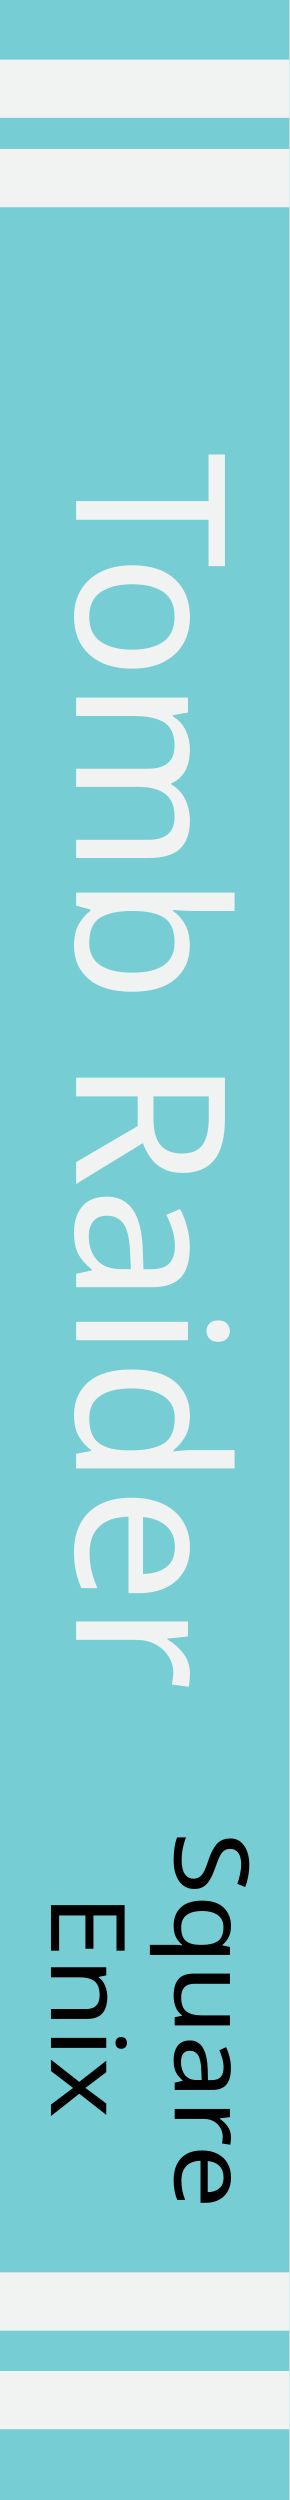
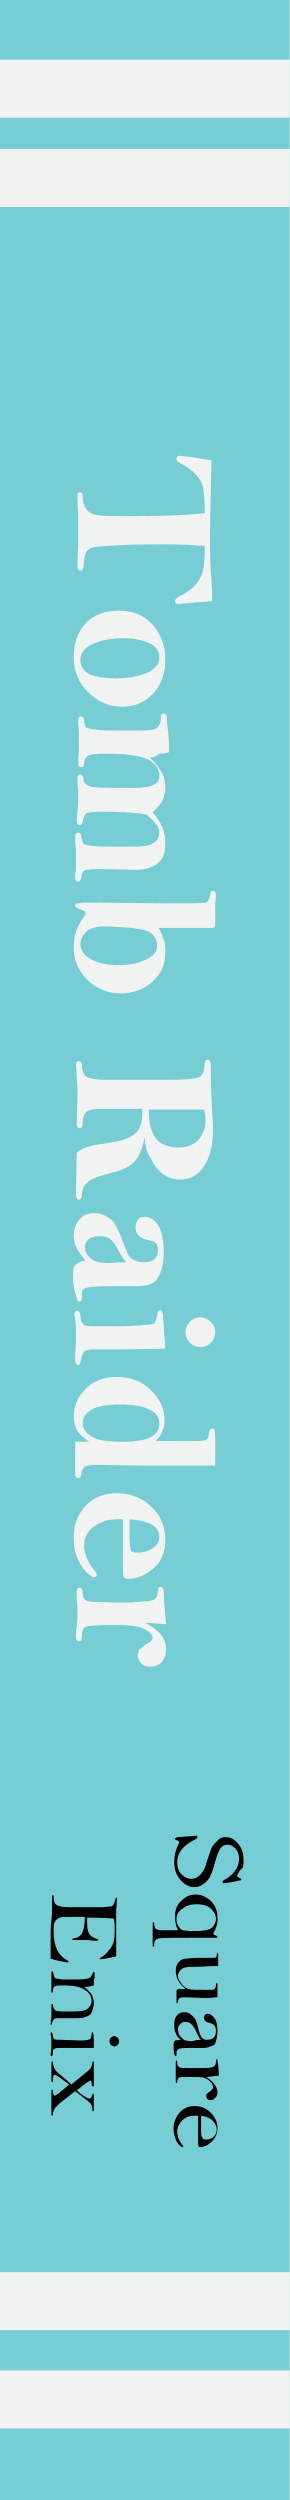
- <svg xmlns="http://www.w3.org/2000/svg" version="1.1" x="0px" y="0px" width="38.87px" height="335.652px" viewBox="0 0 38.87 335.652" enable-background="new 0 0 38.87 335.652" xml:space="preserve">
+ <svg xmlns="http://www.w3.org/2000/svg" xml:space="preserve" height="335.7px" width="38.9px" version="1.1" y="0px" x="0px" viewBox="0 0 38.9 335.7" enable-background="new 0 0 38.9 335.7">
  <g id="Layer_1">
-     <rect fill="#76CDD4" width="38.87" height="335.652" />
+     <rect width="38.9" height="335.7" fill="#76CDD4" />
  </g>
  <g id="Layer_2">
-     <text transform="matrix(0 1 -1 0 10.2173 60.7397)" fill="#F1F2F2" font-family="'BellMTBold'" font-size="28">Tomb Raider</text>
+     <g fill="#F1F2F2">
+       <path d="m28.4 61.8c-0.1 4.7-0.2 8.2-0.2 10.5 0 1.7 0 3.6 0.2 5.7 0 0.7 0.1 1.3 0.1 1.8v0.9c-0.4 0.1-1.1 0.1-2.3 0.2l-2.2 0.2c-0.4 0-0.5-0.1-0.5-0.4 0-0.2 0.2-0.4 0.7-0.7 0.7-0.3 1.4-0.8 1.9-1.3s0.9-1.2 1.1-1.9 0.3-1.9 0.3-3.5c-1.4-0.1-3.1-0.2-5.2-0.2s-4.2 0-6.2 0.1-3.2 0.2-3.6 0.3-0.7 0.3-0.9 0.6-0.3 0.9-0.4 2c0 0.4-0.2 0.5-0.4 0.5-0.3 0-0.4-0.2-0.4-0.5v-0.4l0.1-2.8v-4l-0.1-1.7v-0.8c0-0.2 0.2-0.3 0.3-0.3 0.3 0 0.4 0.2 0.4 0.5 0 0.8 0.2 1.4 0.5 1.8s0.9 0.7 1.6 0.8 2.3 0.1 4.8 0.1c3.9 0 7-0.1 9.5-0.4 0-1.5-0.1-2.6-0.2-3.3s-0.5-1.3-1-1.9c-0.6-0.6-1.3-1.1-2.1-1.5-0.3-0.2-0.5-0.3-0.5-0.5 0-0.3 0.1-0.5 0.4-0.5 0.1 0 0.7 0.1 1.8 0.2 0.8 0.2 1.8 0.3 2.5 0.4z" />
+       <path d="m16.4 94.9c-1.7 0-3.2-0.6-4.5-1.9-1.3-1.2-2-2.8-2-4.8 0-1.8 0.5-3.3 1.6-4.5s2.7-1.7 4.5-1.7c1.9 0 3.3 0.6 4.5 1.9 1.1 1.3 1.7 2.8 1.7 4.6 0 1.9-0.5 3.4-1.6 4.6s-2.5 1.8-4.2 1.8zm-0.9-3.8c1.5 0 2.8-0.2 4.1-0.7 1.2-0.5 1.8-1.2 1.8-2.1 0-0.8-0.4-1.5-1.3-1.9-0.8-0.4-2-0.7-3.6-0.7-1.7 0-3 0.3-4.1 0.8s-1.6 1.2-1.6 2.1 0.4 1.5 1.3 2c0.9 0.3 2 0.5 3.4 0.5z" />
+       <path d="m20.1 101.7c0.7 0.7 1.2 1.3 1.6 2s0.5 1.4 0.5 2c0 0.5-0.1 1-0.3 1.6-0.2 0.5-0.7 1.1-1.4 1.8 0.6 0.7 1 1.3 1.3 2s0.4 1.4 0.4 2.1c0 1.2-0.3 2.2-1 2.7-0.7 0.6-1.7 0.9-3 0.9l-4.6-0.1c-1.3 0-2.1 0.1-2.3 0.2s-0.3 0.5-0.4 1c-0.1 0.3-0.2 0.5-0.4 0.5-0.3 0-0.4-0.2-0.4-0.6v-0.3c0.1-0.8 0.1-1.6 0.1-2.5 0-0.5 0-1.1-0.1-1.8v-0.7c0-0.5 0.1-0.7 0.4-0.7 0.2 0 0.4 0.2 0.4 0.5 0.1 0.5 0.2 0.8 0.3 1 0.1 0.1 0.5 0.2 1.3 0.3 0.7 0.1 2 0.1 3.7 0.1 1.6 0 2.7 0 3.3-0.1s1-0.3 1.4-0.6c0.3-0.3 0.5-0.7 0.5-1.1s-0.1-0.8-0.4-1.2-0.7-0.8-1.3-1.3c-1.4-0.3-3.4-0.4-6.1-0.4-1.1 0-1.8 0.1-2 0.2-0.2 0.2-0.4 0.5-0.5 1.1 0 0.3-0.2 0.5-0.4 0.5-0.3 0-0.4-0.2-0.4-0.7 0-0.1 0-0.5 0.1-1.1 0.1-0.8 0.1-1.4 0.1-1.8 0-0.6 0-1.3-0.1-2.1v-0.5c0-0.4 0.1-0.6 0.4-0.6 0.2 0 0.4 0.2 0.4 0.6 0 0.5 0.3 0.8 0.9 1s2.4 0.2 5.7 0.2c1.3 0 2.3-0.1 2.8-0.4 0.5-0.2 0.8-0.6 0.8-1.2 0-0.9-0.5-1.7-1.5-2.2s-2.9-0.8-5.7-0.8c-1.3 0-2.1 0.1-2.4 0.3s-0.5 0.5-0.5 1c0 0.3-0.1 0.5-0.4 0.5s-0.4-0.2-0.4-0.6v-0.4c0.1-0.5 0.1-1.3 0.1-2.4 0-1 0-1.8-0.1-2.4v-0.5c0-0.3 0.1-0.5 0.4-0.5 0.2 0 0.4 0.2 0.4 0.5 0 0.5 0.1 0.9 0.3 1s0.6 0.2 1.4 0.3 2.2 0.1 4.3 0.1c1.6 0 2.6 0 3.1-0.1s0.7-0.2 0.9-0.5 0.3-0.6 0.3-1.1c0-0.4 0.1-0.6 0.4-0.6 0.2 0 0.4 0.2 0.4 0.6 0 0.5 0.1 1.2 0.2 2.1s0.1 1.8 0.1 2.5c-0.3 0.1-0.7 0.2-1.3 0.2-0.6 0.5-0.9 0.5-1.3 0.5z" />
+       <path d="m21.3 124.6c0.3 0.5 0.5 1 0.7 1.6 0.2 0.5 0.2 1.1 0.2 1.7 0 1.6-0.6 2.9-1.7 3.9s-2.6 1.6-4.3 1.6c-1.1 0-2.2-0.3-3.1-0.8s-1.7-1.2-2.3-2.2c-0.6-0.9-0.9-2-0.9-3.2 0-0.8 0.1-1.5 0.3-2.1s0.6-1.3 1.2-2.2c0.1-0.1 0.1-0.2 0.1-0.3 0-0.2-0.2-0.3-0.5-0.4-0.6-0.2-0.9-0.4-0.9-0.6s0.1-0.3 0.2-0.3 0.7-0.1 1.8-0.1l9.9 0.1c3.4 0 5.3 0 5.6-0.1s0.5-0.4 0.6-1c0-0.4 0.2-0.6 0.4-0.6s0.4 0.2 0.4 0.5c0 0.2 0 0.6-0.1 1.3v1.3 1.4c0 0.3-0.1 0.5-0.4 0.5h-0.7-6.5zm-0.2 2.4c0-0.6-0.2-1.1-0.6-1.5-0.4-0.5-1.3-0.7-2.8-0.9-1.5-0.1-2.6-0.2-3.4-0.2-1.3 0-2.2 0.2-2.7 0.7s-0.8 1-0.8 1.7c0 0.8 0.5 1.5 1.4 2s2.2 0.8 3.6 0.8 2.7-0.2 3.7-0.7c1.1-0.5 1.6-1.1 1.6-1.9z" />
+       <path d="m19.4 152.7c-0.2 1.2-0.5 2.2-1.1 3s-1.7 1.4-3.4 1.8c-1.6 0.4-2.6 0.8-3.1 1.2s-0.8 1-0.8 1.8c0 0.4-0.2 0.6-0.4 0.6-0.3 0-0.4-0.3-0.4-1l0.1-5.3c0.5-0.5 1.5-0.9 2.9-1.1 1.8-0.3 3.1-0.5 3.8-0.8s1.3-0.7 1.6-1.2 0.5-1.2 0.5-1.9v-0.9h-5.9c-0.7 0-1.3 0.2-1.6 0.4-0.3 0.3-0.5 0.8-0.5 1.6 0 0.4-0.2 0.6-0.4 0.6s-0.4-0.2-0.4-0.5l0.1-4.2c0-0.6 0-1.3-0.1-2.2 0-0.8-0.1-1.3-0.1-1.5 0-0.4 0.1-0.6 0.4-0.6s0.4 0.2 0.4 0.5c0 0.5 0.1 1 0.4 1.4s1.3 0.6 3.2 0.6h2.5 4.9c2.5 0 4.1-0.1 4.6-0.3 0.6-0.2 0.8-0.8 0.9-1.8 0-0.4 0.1-0.6 0.4-0.6s0.4 0.3 0.4 0.8c0 2.6 0.1 4.7 0.2 6.5 0.1 0.8 0.1 1.5 0.1 2.1 0 2.1-0.4 3.7-1.2 4.9s-1.9 1.8-3.2 1.8c-0.9 0-1.7-0.3-2.4-0.8-0.7-0.6-1.2-1.3-1.6-2.1-0.5-0.7-0.7-1.7-0.8-2.8zm0.6-3.7v0.5c0 0.8 0.1 1.6 0.4 2.4s0.8 1.4 1.4 1.7c0.7 0.3 1.3 0.5 2.1 0.5 1.1 0 2-0.3 2.7-1 0.6-0.7 1-1.5 1-2.6 0-0.4-0.1-1-0.2-1.5h-7.4z" />
+       <path d="m11.5 169.3c-0.5-0.6-0.9-1.1-1.2-1.7s-0.4-1.2-0.4-1.7c0-0.9 0.3-1.6 0.8-2.2s1.2-0.8 2-0.8c0.6 0 1.2 0.2 1.7 0.5s0.9 0.7 1.1 1.1c0.3 0.5 0.6 1.2 1 2.2 0.3 0.9 0.6 1.5 0.7 1.8 0.2 0.3 0.4 0.5 0.8 0.7s0.8 0.3 1.3 0.3c0.6 0 1.1-0.1 1.4-0.4 0.4-0.3 0.5-0.7 0.5-1.2s-0.1-0.8-0.3-1-0.6-0.3-1.1-0.4c-1-0.2-1.6-0.8-1.6-1.7 0-0.4 0.1-0.7 0.3-1s0.5-0.4 0.9-0.4c0.9 0 1.5 0.5 2 1.4 0.4 1 0.6 2.1 0.6 3.4 0 1.1-0.2 2.1-0.5 2.8s-0.7 1.2-1.2 1.4-1.2 0.3-2.1 0.3h-3.2c-1.7 0-2.8 0.1-3.3 0.2s-0.7 0.4-0.7 0.7v0.2 0.4c0 0.4-0.1 0.6-0.3 0.6-0.1 0-0.3-0.1-0.3-0.2-0.1-0.2-0.2-0.6-0.4-1.4s-0.2-1.5-0.2-2.1 0.1-1.1 0.4-1.3c0.3-0.3 0.7-0.5 1.3-0.5zm5.5 0.2c-0.3-0.2-0.6-0.7-1.1-1.6-0.4-0.8-0.8-1.3-1.1-1.5-0.3-0.3-0.8-0.4-1.4-0.4s-1.1 0.1-1.5 0.4c-0.3 0.3-0.5 0.6-0.5 1 0 0.5 0.2 1 0.7 1.5s1.3 0.7 2.6 0.7c0.5 0 1.2-0.1 2.3-0.1z" />
+       <path d="m22.2 181.1c-1.3 0-3.6 0.1-6.8 0.1h-2.9c-0.6 0-1 0.1-1.2 0.3s-0.3 0.5-0.4 1-0.2 0.8-0.4 0.8-0.4-0.2-0.4-0.6v-1c0.1-1 0.1-2 0.1-3 0-0.5 0-1-0.1-1.5 0-0.3-0.1-0.5-0.1-0.6 0-0.4 0.1-0.6 0.4-0.6 0.2 0 0.4 0.3 0.4 0.8 0.1 0.7 0.3 1.1 0.7 1.2s1.2 0.1 2.5 0.1c1.6 0 3.1 0 4.4-0.1s2.1-0.1 2.3-0.3 0.3-0.5 0.4-1.1c0-0.4 0.2-0.7 0.4-0.7s0.3 0.2 0.4 0.7v0.3l0.3 4.2zm4.7-0.2c-0.5 0-1-0.2-1.4-0.6s-0.6-0.9-0.6-1.4 0.2-1 0.6-1.4 0.8-0.6 1.4-0.6c0.5 0 1 0.2 1.4 0.6s0.6 0.8 0.6 1.4c0 0.5-0.2 1-0.6 1.4s-0.9 0.6-1.4 0.6z" />
+       <path d="m20.9 193.5h5.3c0.9 0 1.4-0.1 1.5-0.2 0.2-0.1 0.3-0.4 0.4-1 0.1-0.4 0.2-0.5 0.4-0.5s0.3 0.1 0.3 0.2 0.1 0.5 0.1 1.2v3.6h-9.7l-6-0.1c-0.9 0-1.5 0.1-1.8 0.2-0.2 0.2-0.4 0.5-0.5 1.1 0 0.3-0.2 0.5-0.4 0.5s-0.4-0.2-0.4-0.5v-4.4h1.9c-0.7-0.4-1.2-0.9-1.6-1.4-0.3-0.6-0.5-1.2-0.5-2 0-1.4 0.5-2.6 1.6-3.7s2.5-1.6 4.2-1.6c1.9 0 3.4 0.6 4.6 1.8s1.8 2.5 1.8 4c0 0.6-0.1 1.1-0.3 1.5-0.2 0.5-0.5 0.9-0.9 1.3zm-4.8-4.9c-1.7 0-3 0.2-3.8 0.7s-1.2 1-1.2 1.8c0 0.7 0.4 1.3 1.2 1.8s2.2 0.7 4.2 0.7c1.6 0 2.9-0.2 3.7-0.6s1.2-1 1.2-1.9c0-0.8-0.4-1.4-1.3-1.8-0.9-0.5-2.2-0.7-4-0.7z" />
+       <path d="m16.5 204h-0.6c-1.3 0-2.4 0.3-3.3 1-0.9 0.6-1.3 1.5-1.3 2.6s0.5 2.2 1.4 3.3c0.2 0.2 0.3 0.4 0.3 0.5 0 0.2-0.1 0.4-0.4 0.4-0.2 0-0.6-0.3-1.1-0.8s-0.9-1.2-1.2-2-0.4-1.6-0.4-2.5c0-1.9 0.6-3.3 1.7-4.4s2.5-1.6 4-1.6c1.9 0 3.4 0.6 4.7 1.8s1.9 2.7 1.9 4.5c0 1.7-0.6 3-1.7 3.9s-2.2 1.3-3.3 1.3c-0.3 0-0.5-0.1-0.6-0.3s-0.1-0.7-0.1-1.7v-6zm0.9 0v2.3c0 1 0.1 1.7 0.2 1.9s0.4 0.3 0.9 0.3c0.7 0 1.4-0.2 2-0.6s0.9-0.9 0.9-1.5c0-1.4-1.3-2.2-4-2.4z" />
+       <path d="m19.5 217.9c0.9 0.5 1.6 1 2.1 1.6s0.7 1.3 0.7 2-0.2 1.2-0.6 1.7c-0.4 0.4-0.9 0.6-1.5 0.6-0.5 0-0.9-0.1-1.2-0.4s-0.5-0.7-0.5-1.1c0-0.3 0.1-0.6 0.2-0.8 0.2-0.2 0.5-0.4 0.9-0.7 0.6-0.3 0.9-0.6 0.9-0.9s-0.3-0.7-1-1.1-2-0.6-4-0.6c-2.5 0-3.9 0.1-4.1 0.3-0.3 0.2-0.4 0.5-0.4 1.1 0 0.5-0.1 0.8-0.4 0.8s-0.4-0.2-0.4-0.7c0-0.3 0-0.7 0.1-1.2 0-0.5 0.1-0.9 0.1-1.3 0-0.9 0-1.8-0.1-2.7v-0.7c0-0.4 0.1-0.6 0.4-0.6s0.4 0.2 0.4 0.7c0 0.4 0.1 0.7 0.3 0.9s0.6 0.3 1.2 0.3l3.4 0.1c0.7 0 1.6 0 2.6-0.1s1.6-0.1 1.8-0.2c0.2 0 0.4-0.2 0.5-0.3 0.2-0.2 0.2-0.4 0.3-0.8 0-0.3 0.1-0.5 0.1-0.6s0.2-0.1 0.3-0.1c0.2 0 0.4 0.2 0.4 0.7 0 0.8 0.1 2.3 0.3 4.3l-2.8-0.2z" />
+     </g>
  </g>
  <g id="Layer_6">
-     <text transform="matrix(0 1.1078 -1 0 23.4526 245.915)">
-       <tspan x="0" y="0" font-family="'BellMT'" font-size="13.842">Square</tspan>
-       <tspan x="3.967" y="16.61" font-family="'BellMT'" font-size="13.842"> Enix</tspan>
-     </text>
+     <path d="m31.8 251.9c0.1 0.1 0.2 0.2 0.4 0.3 0.1 0 0.2 0.1 0.2 0.2 0 0 0 0.1-0.1 0.1-0.2 0-0.5 0.1-1 0.2l-1.3 0.2c-0.1 0-0.1-0.1-0.1-0.2s0-0.1 0.1-0.2c0.6-0.3 1.1-0.7 1.5-1.2s0.6-1.1 0.6-1.7-0.2-1.1-0.5-1.4-0.7-0.5-1-0.5c-0.5 0-0.8 0.2-1 0.5s-0.5 1-0.8 2.1c-0.2 0.8-0.4 1.3-0.6 1.7s-0.5 0.7-0.9 1c-0.4 0.3-0.8 0.4-1.2 0.4-0.7 0-1.3-0.3-1.9-1s-0.8-1.5-0.8-2.4 0.2-1.7 0.7-2.6c-0.1-0.2-0.3-0.3-0.4-0.3s-0.2-0.1-0.2-0.2 0.1-0.1 0.3-0.2c0.2 0 1.1-0.1 2.6-0.2 0.1 0 0.1 0.1 0.1 0.2s0 0.1-0.1 0.2c-1.7 0.8-2.6 1.8-2.6 3.2 0 0.7 0.2 1.2 0.6 1.6s0.8 0.6 1.3 0.6c0.3 0 0.6-0.1 0.9-0.3s0.5-0.5 0.7-0.8c0.2-0.3 0.4-0.9 0.6-1.6 0.3-0.9 0.5-1.6 0.8-1.9s0.5-0.6 0.8-0.8c0.3-0.2 0.6-0.2 0.9-0.2 0.6 0 1.1 0.3 1.6 0.9s0.7 1.3 0.7 2.2c0 0.3 0 0.7-0.1 1-0.4 0.3-0.6 0.7-0.8 1.1z" />
+     <path d="m28.6 259.7l0.2 0.1c0.1 0.1 0.1 0.1 0.2 0.1 0.1 0.1 0.2 0.1 0.2 0.2s-0.1 0.1-0.2 0.1h-0.2-2.3c-3.1 0-4.8 0-5.2 0.1s-0.6 0.3-0.6 0.8c0 0.2 0 0.3-0.1 0.3s-0.1-0.1-0.1-0.4v-2.6c0-0.2 0-0.3 0.1-0.3s0.1 0.1 0.1 0.2c0 0.3 0.1 0.6 0.2 0.7 0.2 0.1 0.4 0.2 0.8 0.2h2.2c-0.1-0.3-0.3-0.6-0.3-0.9-0.1-0.3-0.1-0.7-0.1-1 0-0.9 0.3-1.6 0.9-2.1 0.6-0.6 1.2-0.8 1.9-0.8 0.5 0 0.9 0.1 1.4 0.4s0.8 0.6 1.1 1.1 0.4 1 0.4 1.5c0.1 0.8-0.2 1.6-0.6 2.3zm-4.9-2c0 0.4 0.1 0.7 0.3 1s0.4 0.5 0.6 0.5 0.6 0.1 1.1 0.1c0.8 0 1.4 0 1.9-0.1 0.4-0.1 0.8-0.2 1-0.5s0.4-0.6 0.4-1c0-0.6-0.3-1.1-0.8-1.5s-1.2-0.5-1.8-0.5c-0.8 0-1.4 0.2-1.9 0.6-0.5 0.3-0.8 0.8-0.8 1.4z" />
+     <path d="m29.1 264c-0.3 0-1.1 0-2.5 0.1-0.9 0-1.5 0-1.7 0.1-0.3 0-0.5 0.2-0.7 0.4s-0.3 0.5-0.3 0.7c0 0.4 0.2 0.7 0.5 1.1s0.6 0.6 1 0.7 1.1 0.1 2.4 0.1c0.6 0 0.9 0 1-0.1s0.2-0.3 0.2-0.6c0-0.1 0-0.2 0.1-0.2 0 0 0.1 0 0.1 0.1v0.3 1.5c-0.5 0-1 0.1-1.6 0.1l-2.5-0.1c-0.5 0-0.9 0-1 0.1s-0.2 0.3-0.2 0.5c0 0.1-0.1 0.2-0.1 0.2-0.1 0-0.1-0.1-0.1-0.4v-1.2c0-0.2 0.1-0.3 0.2-0.3h0.1 0.4 0.5c-0.4-0.4-0.8-0.8-1-1.2s-0.3-0.8-0.3-1.3c0-0.4 0.1-0.7 0.3-1s0.4-0.4 0.6-0.5 0.8-0.1 1.8-0.2h2.2c0.3 0 0.5 0 0.5-0.1 0.1 0 0.1-0.1 0.1-0.3s0.1-0.3 0.1-0.3 0.1 0.1 0.1 0.4v1.4z" />
+     <path d="m24.3 273.9c-0.3-0.2-0.6-0.5-0.7-0.9-0.2-0.3-0.2-0.7-0.2-1.2s0.1-0.9 0.4-1.2c0.2-0.3 0.6-0.4 1-0.4 0.3 0 0.6 0.1 0.8 0.3 0.3 0.2 0.4 0.4 0.6 0.6 0.1 0.2 0.3 0.6 0.4 1.2 0.2 0.8 0.4 1.3 0.6 1.4 0.2 0.2 0.4 0.2 0.6 0.2 0.4 0 0.7-0.1 0.9-0.3s0.3-0.5 0.3-0.9c0-0.3-0.1-0.6-0.2-0.7-0.1-0.2-0.4-0.3-0.8-0.4s-0.6-0.3-0.6-0.6c0-0.1 0-0.2 0.1-0.4 0.1-0.1 0.2-0.2 0.4-0.2 0.3 0 0.6 0.2 0.9 0.6s0.4 1 0.4 1.7c0 0.6-0.1 1-0.2 1.4s-0.3 0.6-0.5 0.6-0.5 0.3-1.1 0.3h-1.8c-0.7 0-1.2 0-1.5 0.1s-0.4 0.3-0.4 0.5v0.2 0.1c0 0.1 0 0.2-0.1 0.2-0.2 0-0.3-0.5-0.3-1.5 0-0.3 0.1-0.5 0.2-0.6 0.2 0 0.4-0.1 0.8-0.1zm2.7 0c-0.2-0.1-0.4-0.5-0.6-1s-0.5-0.9-0.7-1.1-0.5-0.3-0.8-0.3-0.5 0.1-0.7 0.3-0.3 0.4-0.3 0.7 0.1 0.6 0.2 0.8c0.2 0.3 0.4 0.4 0.6 0.6 0.2 0.1 0.6 0.2 1.1 0.2 0.3-0.1 0.7-0.2 1.2-0.2z" />
+     <path d="m27.7 278.9c0.5 0.3 0.9 0.7 1.1 1 0.3 0.4 0.4 0.7 0.4 1.1 0 0.3-0.1 0.5-0.3 0.7s-0.4 0.3-0.6 0.3c-0.4 0-0.6-0.2-0.6-0.6 0-0.2 0.1-0.3 0.4-0.5s0.5-0.4 0.5-0.6c0-0.3-0.1-0.5-0.4-0.8s-0.5-0.4-0.8-0.5-0.9-0.1-1.9-0.1c-0.9 0-1.4 0-1.5 0.1s-0.2 0.3-0.2 0.6c0 0.1 0 0.1-0.1 0.1s-0.1-0.1-0.1-0.4v-2.3c0-0.2 0-0.3 0.1-0.3s0.1 0.1 0.1 0.3c0 0.3 0.1 0.5 0.3 0.6s0.7 0.1 1.7 0.1c1.5 0 2.4 0 2.7-0.1s0.5-0.3 0.5-0.8c0-0.2 0.1-0.3 0.1-0.3s0.1 0 0.1 0.1c0 0 0 0.3 0.1 0.7l0.1 1.4c-0.5 0.1-0.9 0.1-1.7 0.2z" />
+     <path d="m26.6 284.1h-0.5c-0.6 0-1.2 0.2-1.6 0.6s-0.7 0.9-0.7 1.5 0.2 1.2 0.6 1.7c0.1 0.1 0.2 0.2 0.2 0.3s-0.1 0.1-0.2 0.1c-0.3-0.2-0.6-0.5-0.8-1s-0.3-1-0.3-1.5c0-0.8 0.3-1.5 0.8-2.1s1.2-0.9 2-0.9c0.9 0 1.6 0.3 2.2 0.9s0.9 1.3 0.9 2-0.2 1.3-0.7 1.8-1 0.8-1.6 0.8h-0.2s-0.1-0.2-0.1-0.6v-3.6zm0.4 0v1.9 0.4c0 0.3 0.1 0.5 0.2 0.7s0.3 0.2 0.5 0.2c0.4 0 0.7-0.1 1-0.4s0.4-0.6 0.4-1-0.2-0.7-0.5-1.1c-0.4-0.4-0.9-0.6-1.6-0.7z" />
+     <path d="m15.6 262.7c-0.5 0.1-1.2 0.3-2.1 0.4l-0.1-0.1s0-0.1 0.1-0.1c0.5-0.3 0.9-0.7 1.1-1 0.3-0.3 0.4-0.6 0.6-0.9 0.1-0.3 0.2-0.9 0.2-1.6s0-1.3-0.1-1.7c0 0-0.1-0.1-0.2-0.1h-0.2c-0.4 0-1.3-0.1-2.9-0.1h-0.3v0.8c0 0.6 0.1 1.1 0.3 1.4s0.5 0.5 1.1 0.7c0.1 0 0.1 0.1 0.1 0.1 0 0.1-0.1 0.1-0.2 0.1h-0.3c-0.4 0-0.7-0.1-1.1-0.1h-1.7c-0.2 0-0.2 0-0.2-0.1s0.1-0.1 0.2-0.1c0.5-0.1 0.9-0.3 1.1-0.7 0.2-0.3 0.4-1.1 0.4-2.2h-1.6c-1 0-1.6 0-1.8 0.1s-0.5 0.3-0.6 0.5c-0.2 0.3-0.2 0.8-0.2 1.4 0 1.9 0.6 3.2 1.8 3.8 0.1 0.1 0.2 0.1 0.2 0.2s0 0.1-0.1 0.1h-0.2c-0.1 0-0.4-0.1-1-0.2-0.1 0-0.5-0.1-1.1-0.3v-3.1c0-0.4 0-1.1 0.1-2s0.1-1.6 0.1-2.3v-1.1s0 0 0.1 0c0.1 0 0.1 0.1 0.1 0.2 0 0.6 0.1 0.9 0.4 1.1s0.9 0.3 1.9 0.3h1.4 1.3 1.5s1.1-0.1 1.2-0.1 0.2-0.1 0.3-0.2c0.1-0.1 0.2-0.4 0.3-0.8 0-0.1 0.1-0.2 0.1-0.2 0.1 0 0.1 0.1 0.1 0.3l-0.1 1.5v4 2.1z" />
+     <path d="m12.6 266.6c-0.3 0.1-0.7 0.2-1.3 0.2 0.4 0.3 0.8 0.7 1 1 0.2 0.4 0.3 0.8 0.3 1.2 0 0.3-0.1 0.7-0.2 1s-0.3 0.6-0.6 0.7c-0.3 0.2-0.8 0.3-1.4 0.3h-2.3c-0.4 0-0.7 0-0.8 0.1s-0.2 0.2-0.3 0.5c0 0.2-0.1 0.3-0.1 0.3-0.1 0-0.1 0-0.1-0.1v-0.1c0-0.2 0.1-0.6 0.1-1v-1.3c0-0.2 0-0.3 0.1-0.3s0.1 0 0.1 0.2c0.1 0.3 0.1 0.5 0.2 0.5l0.2 0.2c0.1 0 0.4 0.1 1 0.1h1.4c0.9 0 1.6-0.1 1.9-0.4s0.5-0.6 0.5-1c0-0.6-0.3-1.1-0.9-1.5s-1.5-0.6-2.8-0.6c-0.6 0-1 0-1.2 0.1s-0.3 0.3-0.3 0.7c0 0.1-0.1 0.2-0.1 0.2-0.1 0-0.1-0.1-0.1-0.2v-0.4-1.4-0.6c0-0.2 0-0.3 0.1-0.3s0.1 0.1 0.2 0.4c0 0.2 0.1 0.4 0.2 0.5s0.4 0.1 1 0.2h2.1c0.8 0 1.3-0.1 1.5-0.2s0.3-0.3 0.4-0.5c0-0.2 0.1-0.3 0.2-0.3s0.1 0.1 0.1 0.2v0.6c-0.1 0-0.1 0.4-0.1 1z" />
+     <path d="m12.6 275h-1.5-1.4-1.1-0.8c-0.3 0-0.5 0.1-0.6 0.2s-0.1 0.3-0.1 0.5c0 0.3-0.1 0.4-0.2 0.4s-0.1-0.1-0.1-0.2v-0.1c0.1-0.5 0.1-0.9 0.1-1.3 0-0.6 0-1.1-0.1-1.3v-0.1c0-0.1 0-0.2 0.1-0.2s0.1 0.1 0.2 0.4c0 0.3 0.1 0.5 0.2 0.5 0.1 0.1 0.3 0.1 0.7 0.1l2.8 0.1c0.7 0 1.2-0.1 1.3-0.2s0.2-0.4 0.2-0.7c0-0.1 0-0.2 0.1-0.2 0 0 0.1 0 0.1 0.1 0 0 0.1 0.3 0.1 0.9v1.1zm3.4-0.9c0 0.2-0.1 0.4-0.2 0.5s-0.3 0.2-0.4 0.2c-0.2 0-0.3-0.1-0.5-0.2-0.1-0.1-0.2-0.3-0.2-0.5s0.1-0.4 0.2-0.5 0.3-0.2 0.4-0.2c0.2 0 0.3 0.1 0.5 0.2 0.1 0.2 0.2 0.3 0.2 0.5z" />
+     <path d="m9.6 279.9l2.3-1.9c0.3-0.2 0.4-0.5 0.5-1 0-0.2 0.1-0.2 0.1-0.2s0.1 0 0.1 0.1v0.5 2.4c0 0.3 0 0.4-0.1 0.4s-0.2-0.2-0.2-0.5c0-0.2-0.1-0.3-0.2-0.3s-0.7 0.4-1.8 1.3c0.9 0.8 1.5 1.1 1.7 1.1s0.3-0.2 0.4-0.5c0-0.1 0.1-0.2 0.1-0.2 0.1 0 0.1 0.2 0.1 0.5v1.6c0 0.2 0 0.3-0.1 0.3s-0.1-0.1-0.1-0.2c0-0.4-0.1-0.7-0.3-0.9s-0.8-0.7-2-1.6l-1.8 1.4c-0.5 0.4-0.9 0.8-1 1s-0.2 0.5-0.2 0.7-0.1 0.2-0.1 0.2c-0.1 0-0.1 0-0.1-0.1v-0.5-2.4c0-0.3 0-0.5 0.1-0.5s0.1 0.1 0.1 0.2c0 0.4 0.1 0.6 0.3 0.6 0.1 0 0.2-0.1 0.3-0.2 0.1 0 0.2-0.1 0.4-0.3 0.3-0.2 0.7-0.6 1.2-1-1.1-0.8-1.8-1.3-1.9-1.3-0.2 0-0.3 0.2-0.3 0.7 0 0.2 0 0.3-0.1 0.3s-0.1-0.1-0.1-0.4v-2c0-0.3 0-0.4 0.1-0.4s0.1 0.1 0.1 0.2c0 0.2 0.1 0.4 0.2 0.7s0.4 0.6 0.8 0.9l1.5 1.3z" />
  </g>
-   <g id="Layer_3">
-     <rect y="20" fill="#F1F2F2" width="38.87" height="7.826" />
-     <rect y="8" fill="#F1F2F2" width="38.87" height="7.826" />
-     <rect y="305.087" fill="#F1F2F2" width="38.87" height="7.826" />
-     <rect y="318.326" fill="#F1F2F2" width="38.87" height="7.826" />
+   <g id="Layer_3" fill="#F1F2F2">
+     <rect y="20" width="38.9" height="7.8" />
+     <rect y="8" width="38.9" height="7.8" />
+     <rect y="305.1" width="38.9" height="7.8" />
+     <rect y="318.3" width="38.9" height="7.8" />
  </g>
-   <g id="Layer_4">
- </g>
-   <g id="Layer_5">
- </g>
</svg>
